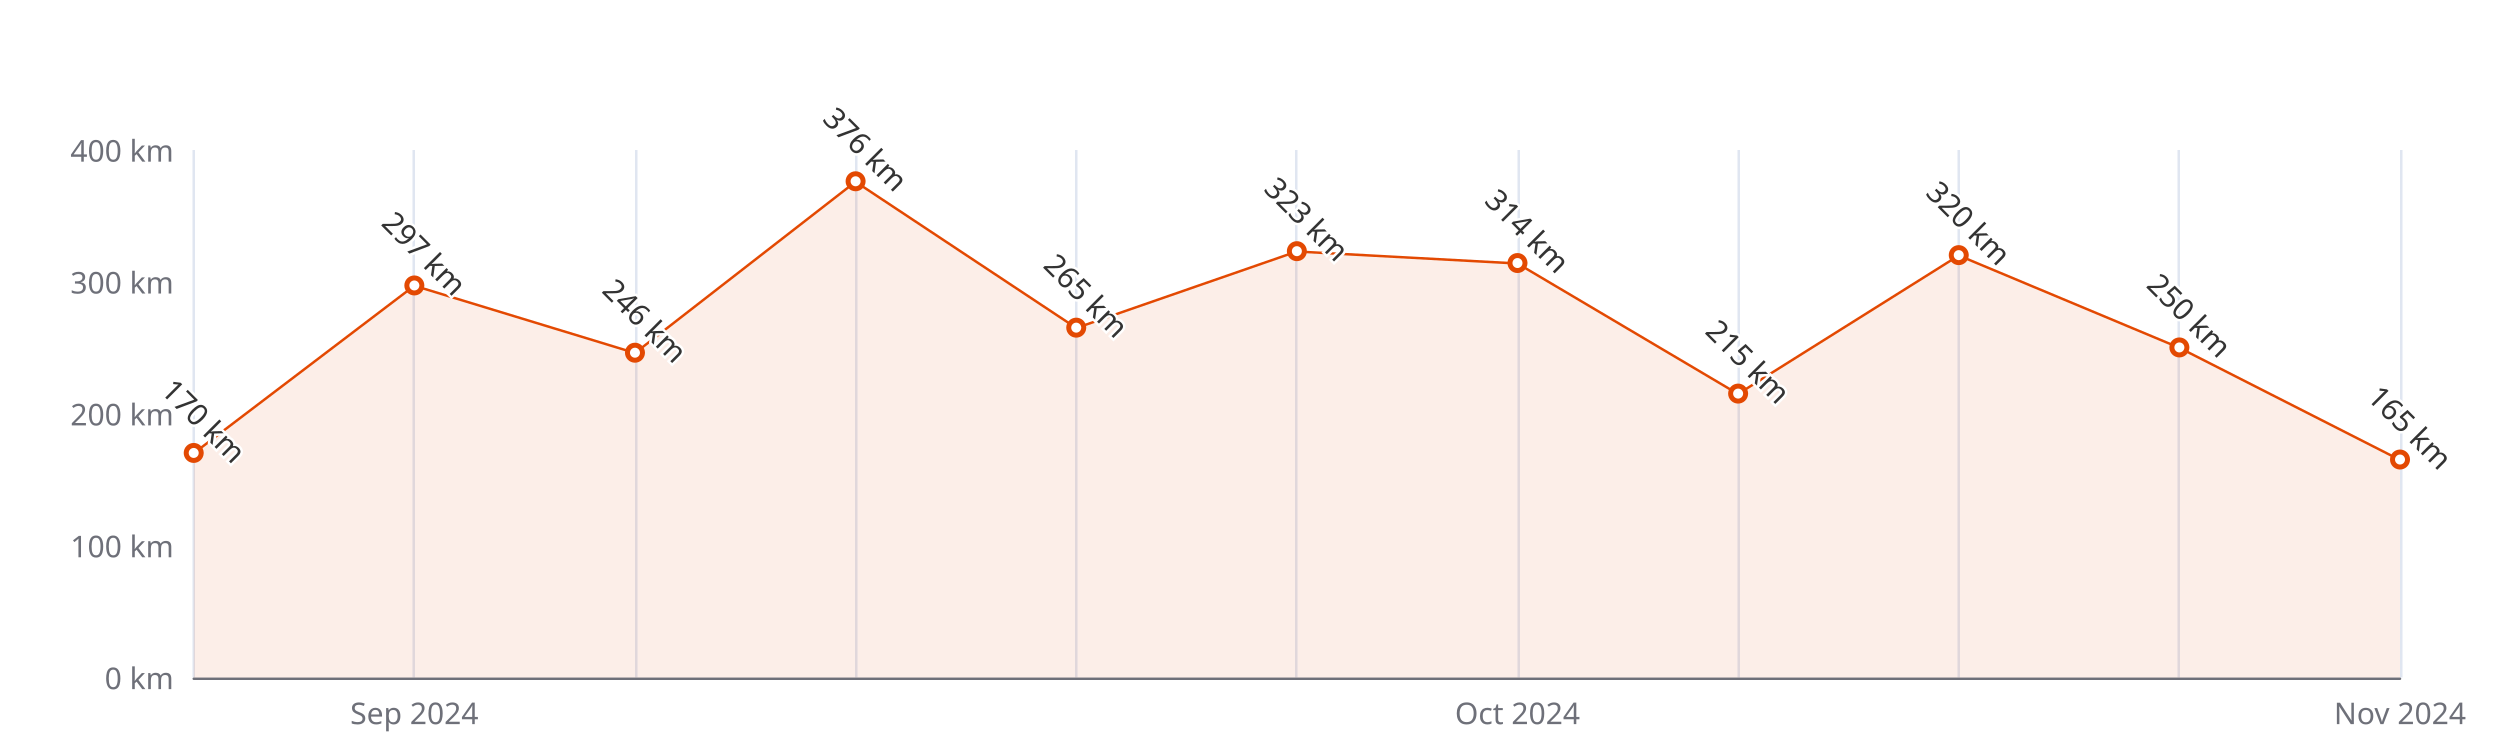
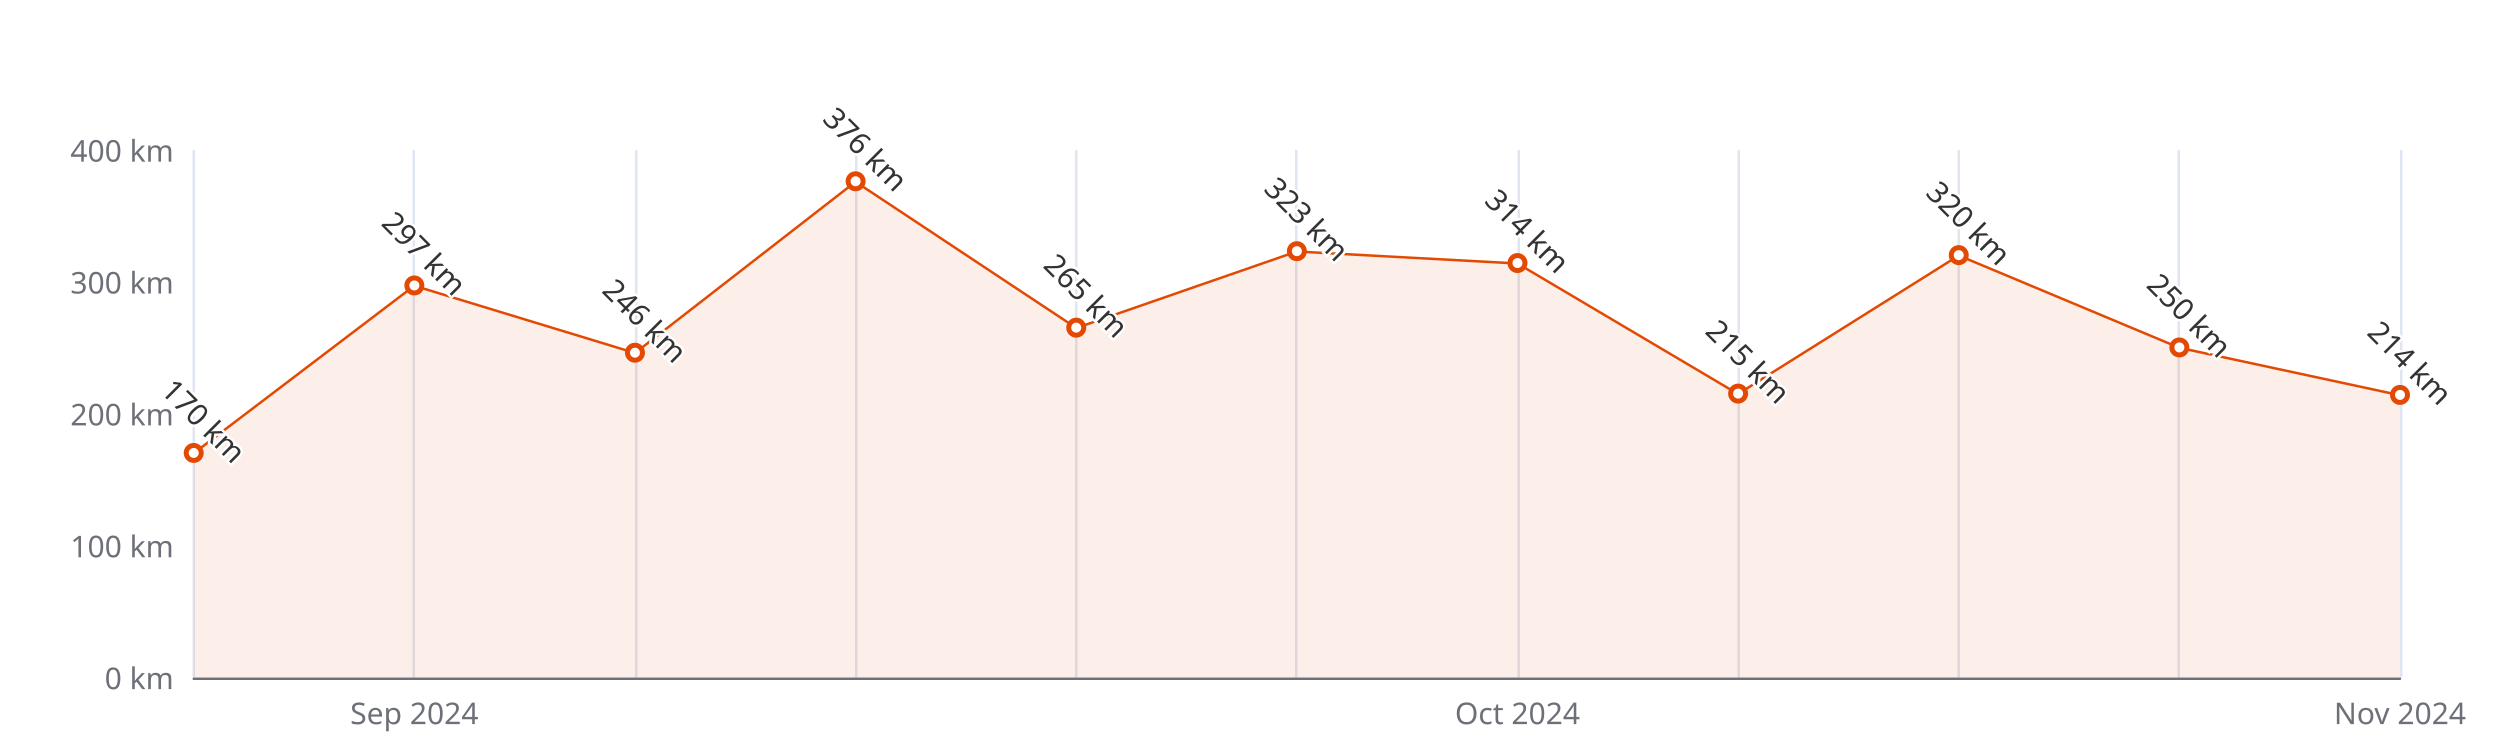
<svg xmlns="http://www.w3.org/2000/svg" width="1000" height="300" version="1.1" baseProfile="full" viewBox="0 0 1000 300">
  <rect width="1000" height="300" x="0" y="0" id="0" fill="#ffffff" />
  <path d="M77.5 60L77.5 271" fill="none" stroke="#E0E6F1" />
  <path d="M165.5 60L165.5 271" fill="none" stroke="#E0E6F1" />
  <path d="M254.5 60L254.5 271" fill="none" stroke="#E0E6F1" />
  <path d="M342.5 60L342.5 271" fill="none" stroke="#E0E6F1" />
  <path d="M430.5 60L430.5 271" fill="none" stroke="#E0E6F1" />
  <path d="M518.5 60L518.5 271" fill="none" stroke="#E0E6F1" />
  <path d="M607.5 60L607.5 271" fill="none" stroke="#E0E6F1" />
  <path d="M695.5 60L695.5 271" fill="none" stroke="#E0E6F1" />
  <path d="M783.5 60L783.5 271" fill="none" stroke="#E0E6F1" />
  <path d="M871.5 60L871.5 271" fill="none" stroke="#E0E6F1" />
  <path d="M960.5 60L960.5 271" fill="none" stroke="#E0E6F1" />
  <path d="M77.5 271.5L960 271.5" fill="none" stroke="#6E7079" stroke-linecap="round" />
  <text dominant-baseline="central" text-anchor="end" style="font-size:12px;font-family:sans-serif;" xml:space="preserve" transform="translate(69.48 271)" fill="#6E7079">0 km</text>
  <text dominant-baseline="central" text-anchor="end" style="font-size:12px;font-family:sans-serif;" xml:space="preserve" transform="translate(69.48 218.25)" fill="#6E7079">100 km</text>
  <text dominant-baseline="central" text-anchor="end" style="font-size:12px;font-family:sans-serif;" xml:space="preserve" transform="translate(69.48 165.5)" fill="#6E7079">200 km</text>
  <text dominant-baseline="central" text-anchor="end" style="font-size:12px;font-family:sans-serif;" xml:space="preserve" transform="translate(69.48 112.75)" fill="#6E7079">300 km</text>
  <text dominant-baseline="central" text-anchor="end" style="font-size:12px;font-family:sans-serif;" xml:space="preserve" transform="translate(69.48 60)" fill="#6E7079">400 km</text>
  <text dominant-baseline="central" text-anchor="middle" style="font-size:12px;font-family:sans-serif;" xml:space="preserve" y="6" transform="translate(165.732 279)" fill="#6E7079">Sep 2024</text>
  <text dominant-baseline="central" text-anchor="middle" style="font-size:12px;font-family:sans-serif;" xml:space="preserve" y="6" transform="translate(606.992 279)" fill="#6E7079">Oct 2024</text>
  <text dominant-baseline="central" text-anchor="middle" style="font-size:12px;font-family:sans-serif;" xml:space="preserve" y="6" transform="translate(960 279)" fill="#6E7079">Nov 2024</text>
  <g clip-path="url(#zr5-c0)">
-     <path d="M77.5 181.3L165.7 114.3L254 141.2L342.2 72.7L430.5 131.2L518.7 100.6L607 105.4L695.2 157.6L783.5 102.2L871.7 139.1L960 184L960 271L871.7 271L783.5 271L695.2 271L607 271L518.7 271L430.5 271L342.2 271L254 271L165.7 271L77.5 271Z" fill="rgb(227,73,2)" fill-opacity="0.09" />
-     <path d="M77.5 181.3L165.7 114.3L254 141.2L342.2 72.7L430.5 131.2L518.7 100.6L607 105.4L695.2 157.6L783.5 102.2L871.7 139.1L960 184" fill="none" stroke="#E34902" stroke-linejoin="bevel" />
+     <path d="M77.5 181.3L165.7 114.3L254 141.2L342.2 72.7L430.5 131.2L518.7 100.6L607 105.4L695.2 157.6L783.5 102.2L871.7 139.1L960 158.1L960 271L871.7 271L783.5 271L695.2 271L607 271L518.7 271L430.5 271L342.2 271L254 271L165.7 271L77.5 271Z" fill="rgb(227,73,2)" fill-opacity="0.09" />
+     <path d="M77.5 181.3L165.7 114.3L254 141.2L342.2 72.7L430.5 131.2L518.7 100.6L607 105.4L695.2 157.6L783.5 102.2L871.7 139.1L960 158.1" fill="none" stroke="#E34902" stroke-linejoin="bevel" />
  </g>
  <path d="M1 0A1 1 0 1 1 1 -0.1A1 1 0 0 1 1 0" transform="matrix(3,0,0,3,77.48,181.325)" fill="#fff" stroke="#E34902" stroke-width="0.667" />
  <path d="M1 0A1 1 0 1 1 1 -0.1A1 1 0 0 1 1 0" transform="matrix(3,0,0,3,165.732,114.3325)" fill="#fff" stroke="#E34902" stroke-width="0.667" />
  <path d="M1 0A1 1 0 1 1 1 -0.1A1 1 0 0 1 1 0" transform="matrix(3,0,0,3,253.984,141.235)" fill="#fff" stroke="#E34902" stroke-width="0.667" />
  <path d="M1 0A1 1 0 1 1 1 -0.1A1 1 0 0 1 1 0" transform="matrix(3,0,0,3,342.236,72.66)" fill="#fff" stroke="#E34902" stroke-width="0.667" />
  <path d="M1 0A1 1 0 1 1 1 -0.1A1 1 0 0 1 1 0" transform="matrix(3,0,0,3,430.488,131.2125)" fill="#fff" stroke="#E34902" stroke-width="0.667" />
  <path d="M1 0A1 1 0 1 1 1 -0.1A1 1 0 0 1 1 0" transform="matrix(3,0,0,3,518.74,100.6175)" fill="#fff" stroke="#E34902" stroke-width="0.667" />
  <path d="M1 0A1 1 0 1 1 1 -0.1A1 1 0 0 1 1 0" transform="matrix(3,0,0,3,606.992,105.365)" fill="#fff" stroke="#E34902" stroke-width="0.667" />
  <path d="M1 0A1 1 0 1 1 1 -0.1A1 1 0 0 1 1 0" transform="matrix(3,0,0,3,695.244,157.5875)" fill="#fff" stroke="#E34902" stroke-width="0.667" />
  <path d="M1 0A1 1 0 1 1 1 -0.1A1 1 0 0 1 1 0" transform="matrix(3,0,0,3,783.496,102.2)" fill="#fff" stroke="#E34902" stroke-width="0.667" />
  <path d="M1 0A1 1 0 1 1 1 -0.1A1 1 0 0 1 1 0" transform="matrix(3,0,0,3,871.748,139.125)" fill="#fff" stroke="#E34902" stroke-width="0.667" />
-   <path d="M1 0A1 1 0 1 1 1 -0.1A1 1 0 0 1 1 0" transform="matrix(3,0,0,3,960,183.9625)" fill="#fff" stroke="#E34902" stroke-width="0.667" />
+   <path d="M1 0A1 1 0 1 1 1 -0.1A1 1 0 0 1 1 0" transform="matrix(3,0,0,3,960,158.115)" fill="#fff" stroke="#E34902" stroke-width="0.667" />
  <text dominant-baseline="central" text-anchor="middle" style="font-size:12px;font-family:sans-serif;" xml:space="preserve" y="-6" transform="matrix(0.707,0.707,-0.707,0.707,77.48,172.325)" fill="#333" stroke="rgb(255,255,255)" stroke-width="2" paint-order="stroke" stroke-miterlimit="2">170 km</text>
  <text dominant-baseline="central" text-anchor="middle" style="font-size:12px;font-family:sans-serif;" xml:space="preserve" y="-6" transform="matrix(0.707,0.707,-0.707,0.707,165.732,105.3325)" fill="#333" stroke="rgb(255,255,255)" stroke-width="2" paint-order="stroke" stroke-miterlimit="2">297 km</text>
  <text dominant-baseline="central" text-anchor="middle" style="font-size:12px;font-family:sans-serif;" xml:space="preserve" y="-6" transform="matrix(0.707,0.707,-0.707,0.707,253.984,132.235)" fill="#333" stroke="rgb(255,255,255)" stroke-width="2" paint-order="stroke" stroke-miterlimit="2">246 km</text>
  <text dominant-baseline="central" text-anchor="middle" style="font-size:12px;font-family:sans-serif;" xml:space="preserve" y="-6" transform="matrix(0.707,0.707,-0.707,0.707,342.236,63.66)" fill="#333" stroke="rgb(255,255,255)" stroke-width="2" paint-order="stroke" stroke-miterlimit="2">376 km</text>
  <text dominant-baseline="central" text-anchor="middle" style="font-size:12px;font-family:sans-serif;" xml:space="preserve" y="-6" transform="matrix(0.707,0.707,-0.707,0.707,430.488,122.2125)" fill="#333" stroke="rgb(255,255,255)" stroke-width="2" paint-order="stroke" stroke-miterlimit="2">265 km</text>
  <text dominant-baseline="central" text-anchor="middle" style="font-size:12px;font-family:sans-serif;" xml:space="preserve" y="-6" transform="matrix(0.707,0.707,-0.707,0.707,518.74,91.6175)" fill="#333" stroke="rgb(255,255,255)" stroke-width="2" paint-order="stroke" stroke-miterlimit="2">323 km</text>
  <text dominant-baseline="central" text-anchor="middle" style="font-size:12px;font-family:sans-serif;" xml:space="preserve" y="-6" transform="matrix(0.707,0.707,-0.707,0.707,606.992,96.365)" fill="#333" stroke="rgb(255,255,255)" stroke-width="2" paint-order="stroke" stroke-miterlimit="2">314 km</text>
  <text dominant-baseline="central" text-anchor="middle" style="font-size:12px;font-family:sans-serif;" xml:space="preserve" y="-6" transform="matrix(0.707,0.707,-0.707,0.707,695.244,148.5875)" fill="#333" stroke="rgb(255,255,255)" stroke-width="2" paint-order="stroke" stroke-miterlimit="2">215 km</text>
  <text dominant-baseline="central" text-anchor="middle" style="font-size:12px;font-family:sans-serif;" xml:space="preserve" y="-6" transform="matrix(0.707,0.707,-0.707,0.707,783.496,93.2)" fill="#333" stroke="rgb(255,255,255)" stroke-width="2" paint-order="stroke" stroke-miterlimit="2">320 km</text>
  <text dominant-baseline="central" text-anchor="middle" style="font-size:12px;font-family:sans-serif;" xml:space="preserve" y="-6" transform="matrix(0.707,0.707,-0.707,0.707,871.748,130.125)" fill="#333" stroke="rgb(255,255,255)" stroke-width="2" paint-order="stroke" stroke-miterlimit="2">250 km</text>
-   <text dominant-baseline="central" text-anchor="middle" style="font-size:12px;font-family:sans-serif;" xml:space="preserve" y="-6" transform="matrix(0.707,0.707,-0.707,0.707,960,174.9625)" fill="#333" stroke="rgb(255,255,255)" stroke-width="2" paint-order="stroke" stroke-miterlimit="2">165 km</text>
+   <text dominant-baseline="central" text-anchor="middle" style="font-size:12px;font-family:sans-serif;" xml:space="preserve" y="-6" transform="matrix(0.707,0.707,-0.707,0.707,960,149.115)" fill="#333" stroke="rgb(255,255,255)" stroke-width="2" paint-order="stroke" stroke-miterlimit="2">214 km</text>
  <defs>
    <clipPath id="zr5-c0">
      <path d="M76 59.5l884 0l0 212l-884 0Z" fill="#000" />
    </clipPath>
  </defs>
</svg>
